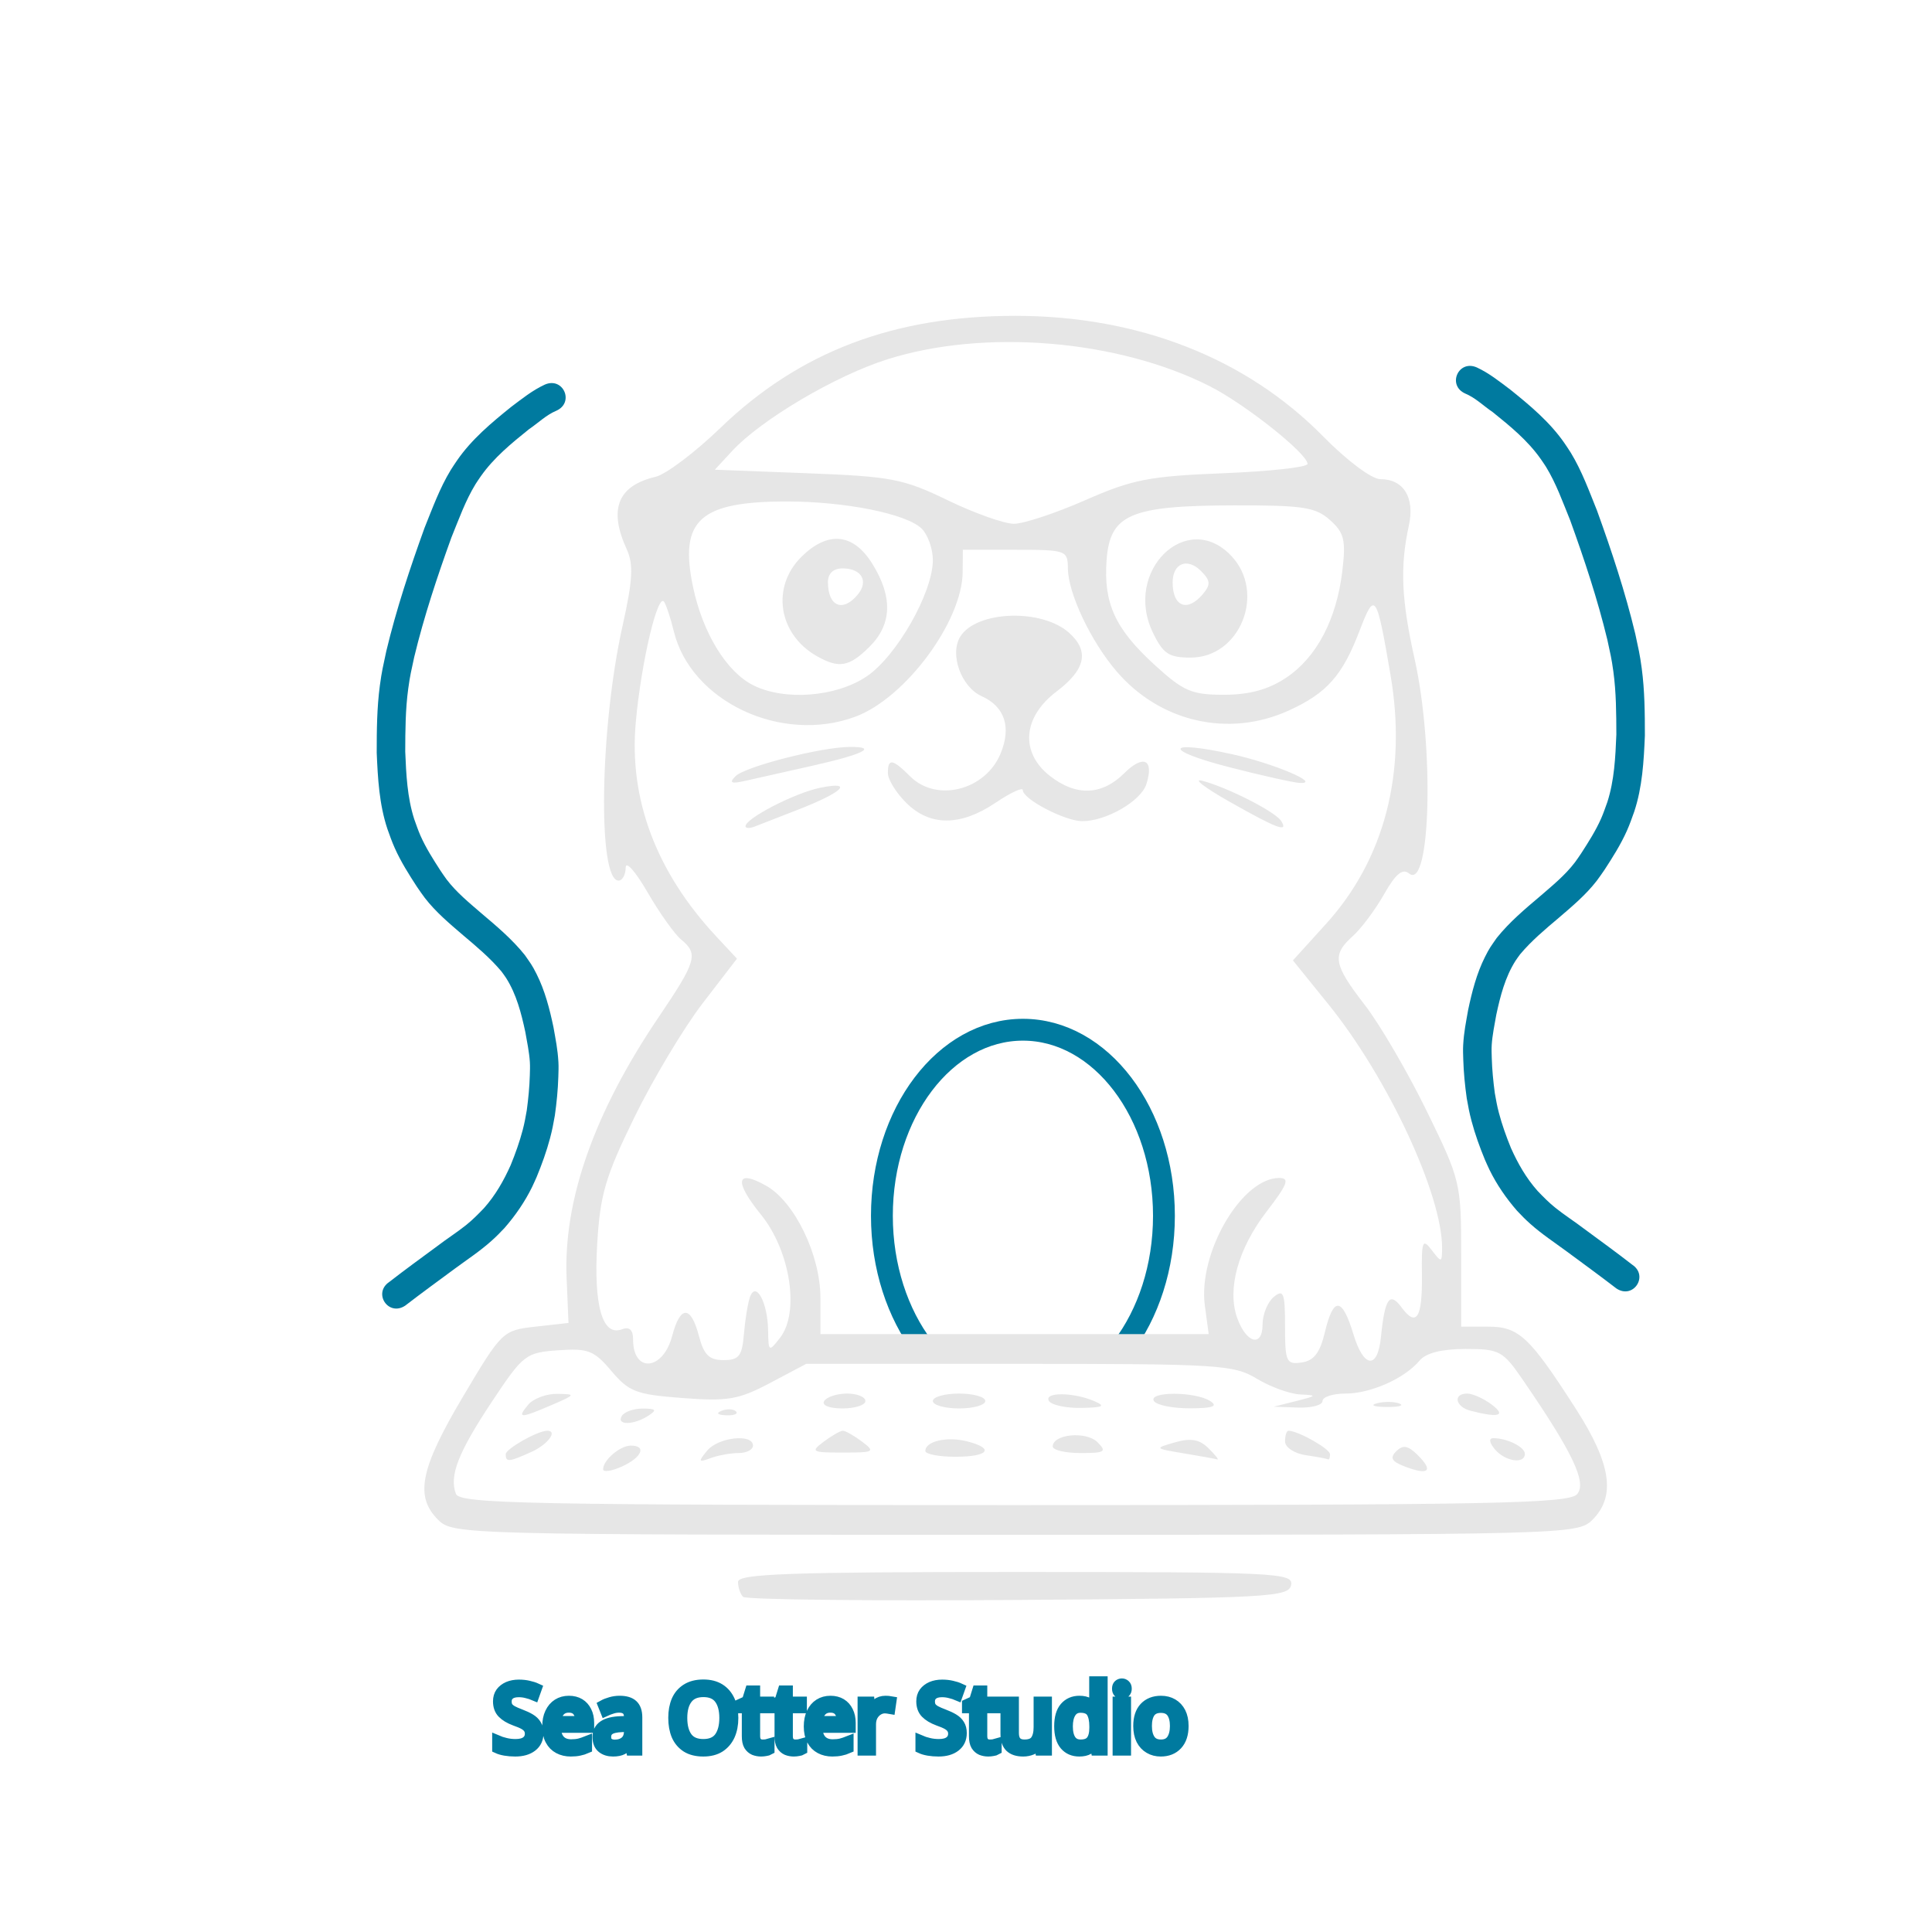
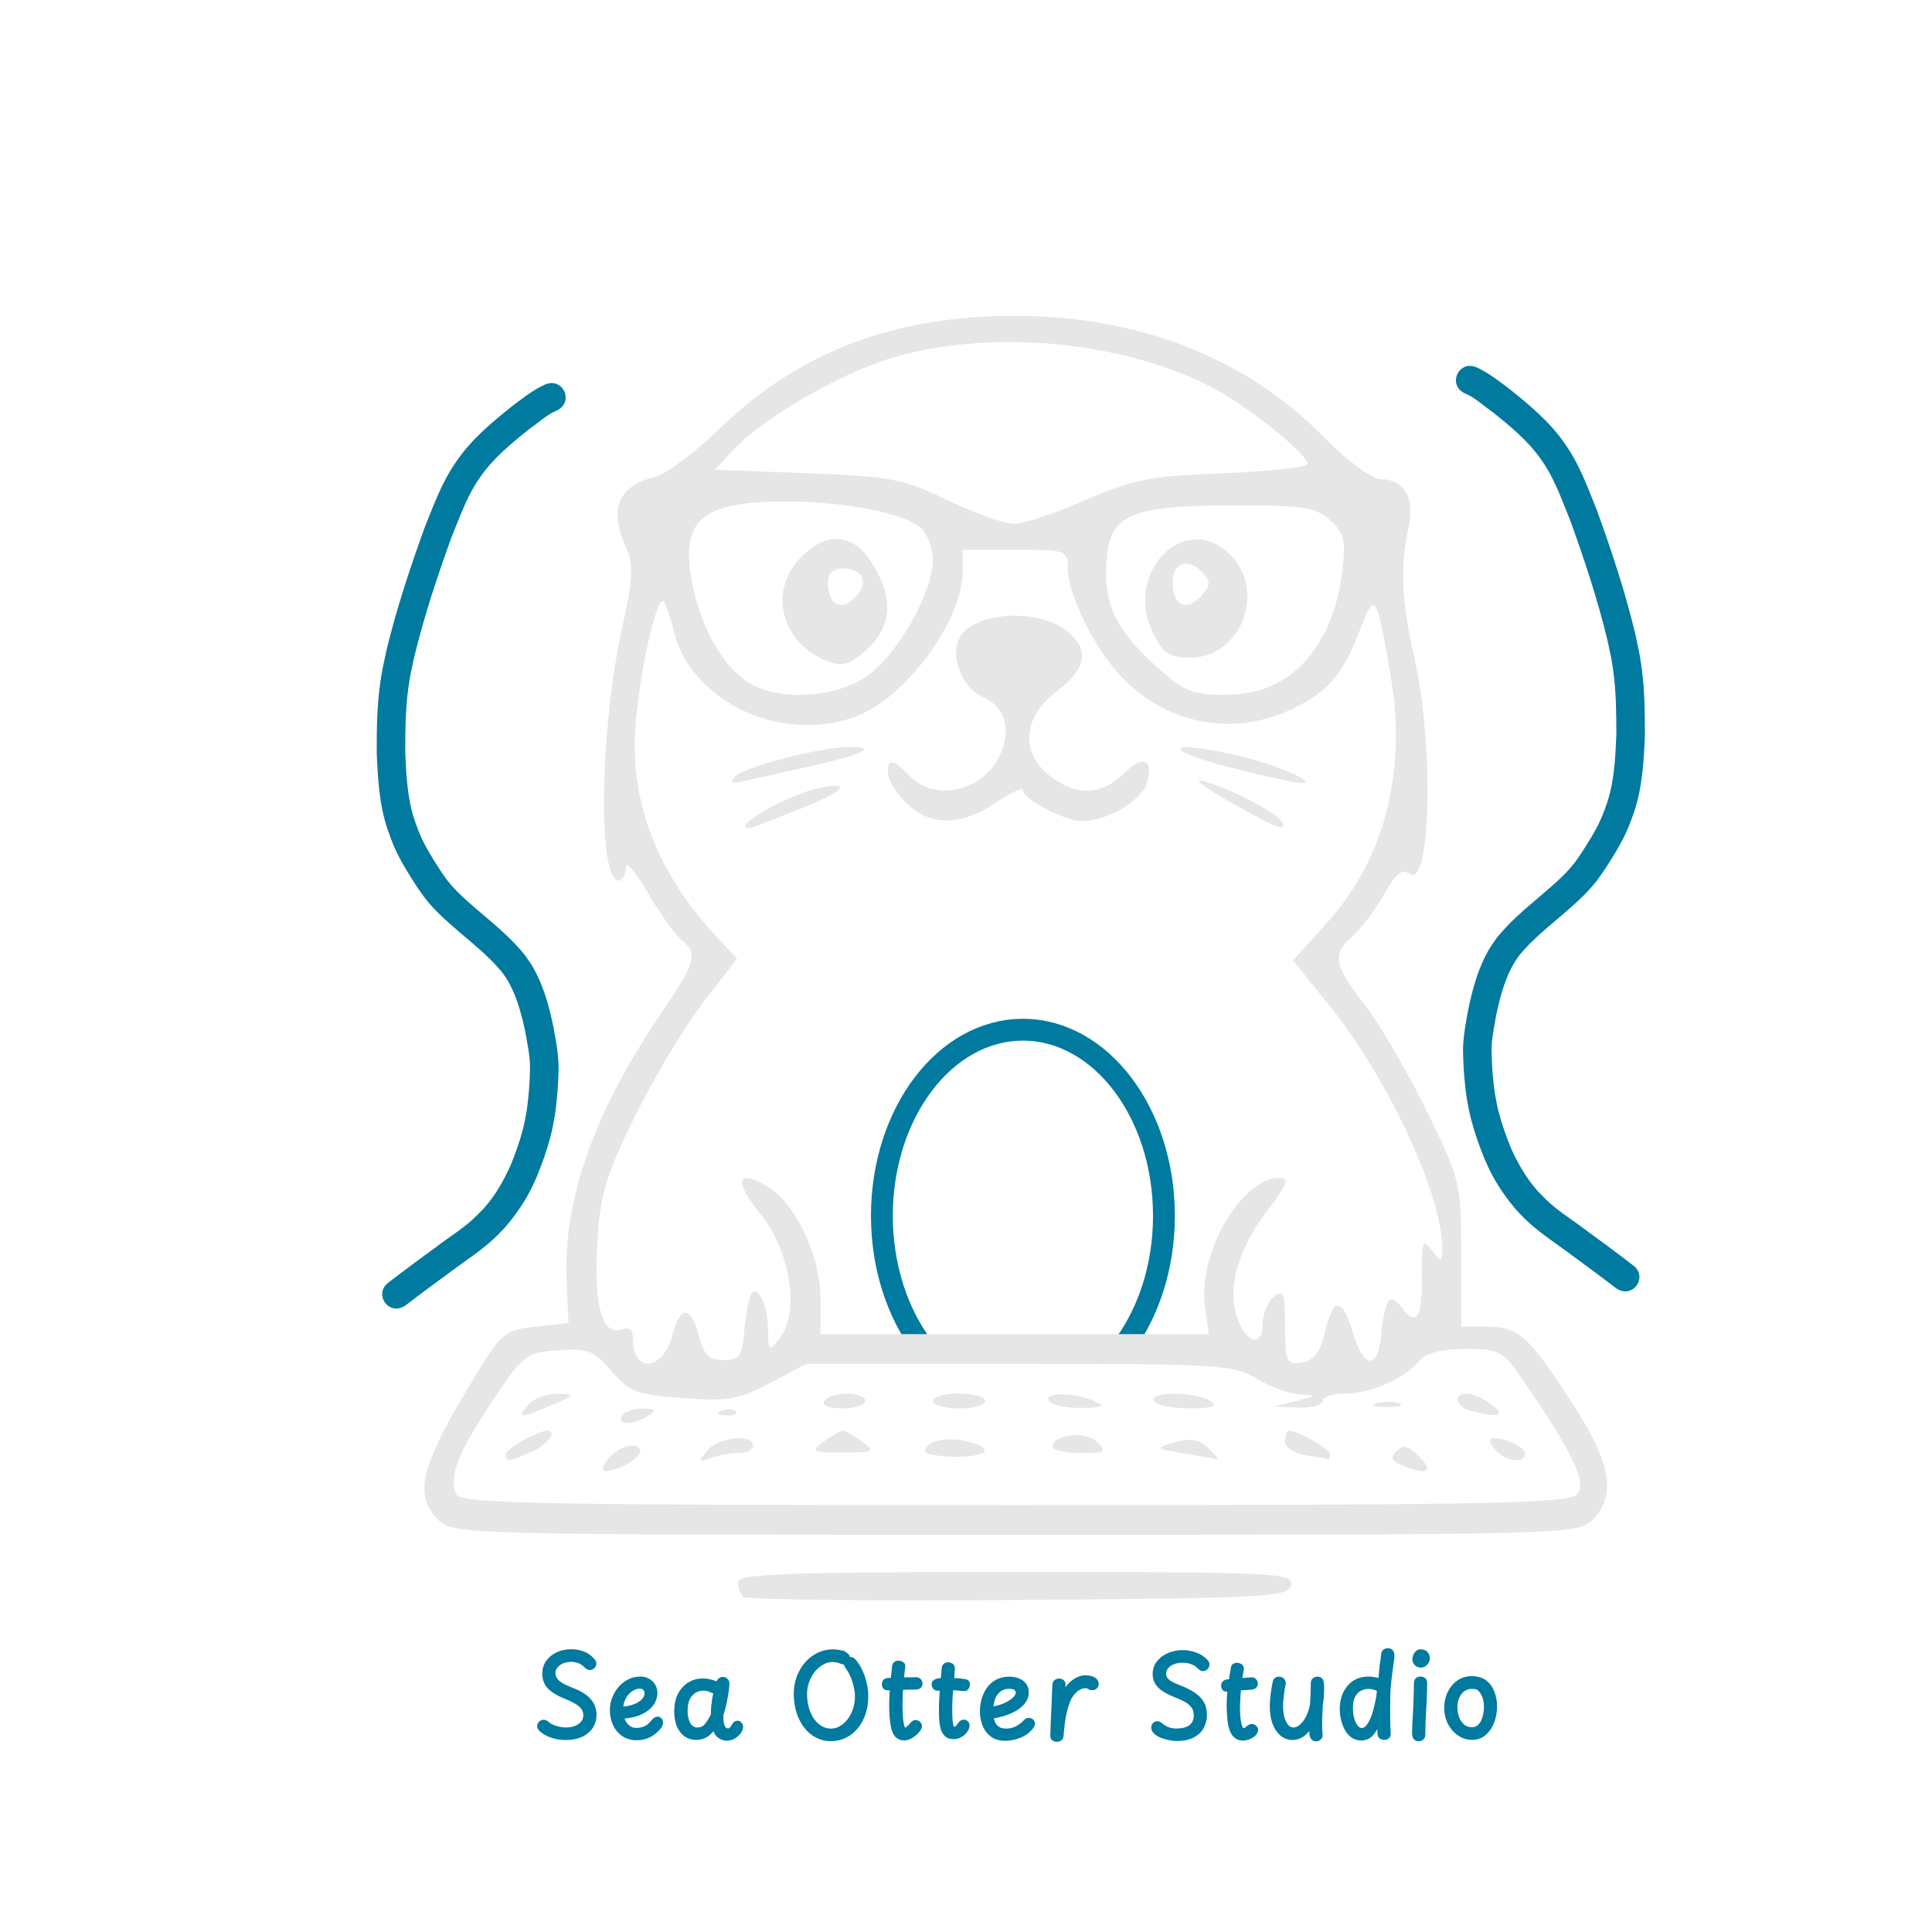
<svg xmlns="http://www.w3.org/2000/svg" version="1.1" id="svg1" width="256" height="256" viewBox="0 0 256 256">
  <defs id="defs1">
    <clipPath clipPathUnits="userSpaceOnUse" id="clipPath43">
      <path id="path44" style="fill:#ff0000;fill-opacity:1;fill-rule:nonzero;stroke:none" d="m 114.959,137.7 v 52.201 h 8.76 c -1.003,-0.322 -1.902,-0.875 -2.744,-1.525 -0.794,-0.619 -1.362,-1.413 -1.773,-2.322 -0.234,-0.621 -0.455,-1.278 -0.342,-1.951 0.026,-0.153 0.084,-0.298 0.127,-0.447 0.183,-0.406 0.444,-0.762 0.736,-1.092 -0.625,-0.662 -0.16,-1.764 1.4,-1.764 h 0.512 c 0.525,-0.62 1.16,-1.085 1.875,-1.465 1.175,-0.564 2.468,-0.694 3.748,-0.809 1.526,-0.112 3.056,-0.141 4.586,-0.168 0.569,-0.011 1.136,-0.021 1.705,-0.021 0.569,-8e-5 1.139,0.009 1.707,0.039 1.047,-0.007 2.005,0.208 2.992,0.535 0.913,0.311 1.807,0.676 2.674,1.1 0.671,0.356 1.35,0.694 2.006,1.078 0.089,0.058 0.184,0.105 0.275,0.158 0.089,-0.022 0.183,-0.037 0.285,-0.041 0.291,-0.013 0.635,0.051 1.018,0.219 0.011,0.005 0.022,0.009 0.033,0.014 0.174,-0.345 0.582,-0.611 1.207,-0.627 0.174,-0.004 0.365,0.011 0.57,0.049 0.67,0.123 1.346,0.208 2.023,0.275 l 0.391,0.051 c 1.298,0.168 1.728,1.008 1.418,1.615 0.873,0.31 1.168,0.951 0.986,1.455 0.52,0.698 -0.021,1.72 -1.543,1.629 -0.108,-0.006 -0.216,-0.016 -0.324,-0.023 0.09,0.86 -0.349,1.393 -0.867,1.498 -0.125,0.207 -0.254,0.405 -0.365,0.586 -0.464,0.669 -0.892,1.419 -1.504,1.955 h 8.695 v -52.201 z m 18.551,42.889 c -0.542,8.5e-4 -1.084,0.01 -1.627,0.019 -1.476,0.026 -2.953,0.054 -4.426,0.16 -0.991,0.088 -2,0.159 -2.92,0.57 -0.075,0.036 -0.144,0.08 -0.215,0.121 0.004,0.007 0.006,0.015 0.01,0.021 2.687,0.088 5.364,0.376 8.039,0.633 2.343,0.248 4.695,0.387 7.043,0.572 0.675,0.066 1.353,0.112 2.029,0.154 -0.5,-0.278 -1.008,-0.539 -1.514,-0.809 -0.775,-0.382 -1.576,-0.703 -2.393,-0.984 -0.811,-0.272 -1.534,-0.436 -2.4,-0.422 -0.542,-0.029 -1.085,-0.038 -1.627,-0.037 z m -12.449,3.904 c 0.011,0.119 0.055,0.24 0.102,0.359 h 1.373 c -0.493,-0.11 -0.986,-0.229 -1.475,-0.359 z" />
    </clipPath>
  </defs>
  <g id="g1">
    <ellipse style="fill:none;fill-opacity:1;stroke:#007a9f;stroke-width:2.894;stroke-dasharray:none;stroke-opacity:1" id="path8" cx="135.092" cy="163.799" rx="18.686" ry="24.653" clip-path="url(#clipPath43)" transform="translate(0.4503078,-2.701847)" />
    <path style="fill:#e6e6e6" d="m 98.464,211.591 c -0.371,-0.368 -0.674,-1.26 -0.674,-1.982 0,-1.071 6.797,-1.313 36.812,-1.313 34.525,0 36.792,0.107 36.478,1.724 -0.31,1.598 -2.948,1.743 -36.138,1.982 -19.692,0.142 -36.107,-0.043 -36.478,-0.41 z M 58.071,201.4 c -3.134,-3.109 -2.404,-6.769 3.25,-16.296 5.171,-8.713 5.29,-8.829 9.621,-9.315 l 4.386,-0.493 -0.25,-5.967 c -0.433,-10.325 3.668,-21.942 12.203,-34.564 5.013,-7.413 5.288,-8.366 2.968,-10.277 -0.871,-0.717 -2.877,-3.542 -4.459,-6.277 -1.582,-2.736 -2.88,-4.198 -2.885,-3.25 -0.005,0.948 -0.429,1.724 -0.941,1.724 -2.799,0 -2.483,-20.292 0.526,-33.747 1.351,-6.042 1.469,-8.167 0.561,-10.143 -2.442,-5.317 -1.206,-8.431 3.817,-9.617 1.365,-0.322 5.227,-3.234 8.582,-6.471 10.469,-10.102 22.978,-14.857 39.08,-14.857 16.314,0 30.578,5.586 40.795,15.976 3.168,3.222 6.441,5.666 7.587,5.666 3.082,0 4.581,2.444 3.77,6.148 -1.189,5.428 -1,9.792 0.765,17.698 2.617,11.718 2.119,30.754 -0.743,28.398 -0.858,-0.707 -1.78,0.06 -3.301,2.745 -1.161,2.049 -3.025,4.546 -4.143,5.55 -2.798,2.512 -2.584,3.745 1.592,9.145 1.993,2.578 5.68,8.892 8.192,14.032 4.473,9.151 4.568,9.543 4.568,18.962 v 9.618 h 3.551 c 4.097,0 5.489,1.302 11.656,10.904 4.677,7.283 5.313,11.59 2.17,14.707 -1.951,1.935 -3.31,1.97 -76.458,1.97 -73.148,0 -74.508,-0.035 -76.458,-1.97 z M 208.986,197.972 c 1.288,-1.54 -0.574,-5.464 -7.139,-15.041 -2.711,-3.954 -3.136,-4.186 -7.665,-4.186 -3.141,0 -5.241,0.532 -6.086,1.543 -1.985,2.373 -6.473,4.368 -9.826,4.368 -1.666,0 -3.028,0.443 -3.028,0.985 0,0.542 -1.452,0.933 -3.227,0.869 l -3.227,-0.117 2.979,-0.752 c 2.762,-0.697 2.798,-0.761 0.496,-0.872 -1.365,-0.066 -3.945,-1.005 -5.734,-2.087 -3.048,-1.843 -5.016,-1.966 -31.474,-1.966 h -28.223 l -4.769,2.523 c -4.194,2.219 -5.595,2.461 -11.615,2.008 -6.145,-0.462 -7.111,-0.829 -9.433,-3.58 -2.3,-2.725 -3.083,-3.03 -7.055,-2.747 -4.289,0.306 -4.639,0.575 -8.722,6.721 -4.527,6.814 -5.745,9.923 -4.821,12.311 0.502,1.298 9.594,1.48 73.961,1.48 63.597,0 73.552,-0.195 74.609,-1.458 z M 79.916,194.681 c 0,-1.21 2.254,-3.131 3.674,-3.131 2.135,0 1.457,1.579 -1.192,2.776 -1.365,0.617 -2.482,0.777 -2.482,0.355 z m 106.327,-0.321 c -1.842,-0.69 -2.13,-1.171 -1.234,-2.059 0.896,-0.889 1.558,-0.772 2.84,0.499 2.117,2.1 1.482,2.717 -1.606,1.56 z M 67.008,192.693 c 0,-0.716 4.241,-3.113 5.508,-3.113 1.429,0 0.073,1.824 -2.079,2.797 -3.015,1.363 -3.429,1.401 -3.429,0.316 z m 26.683,-0.466 c 1.466,-1.788 6.084,-2.302 6.084,-0.677 0,0.542 -0.857,0.985 -1.905,0.985 -1.048,0 -2.723,0.305 -3.724,0.677 -1.601,0.596 -1.656,0.478 -0.456,-0.985 z m 28.923,0.031 c 0,-1.278 2.828,-1.944 5.464,-1.288 3.773,0.939 2.963,2.058 -1.492,2.058 -2.185,0 -3.972,-0.346 -3.972,-0.77 z m 34.257,0.321 c -3.936,-0.656 -3.947,-0.669 -1.157,-1.466 2.088,-0.596 3.232,-0.389 4.433,0.802 0.89,0.883 1.411,1.542 1.157,1.466 -0.254,-0.077 -2.248,-0.438 -4.433,-0.802 z m 16.136,0.236 c -1.517,-0.228 -2.731,-1.038 -2.731,-1.823 0,-0.777 0.202,-1.412 0.45,-1.412 1.267,0 5.508,2.397 5.508,3.113 0,0.455 -0.112,0.761 -0.248,0.679 -0.137,-0.081 -1.477,-0.332 -2.979,-0.558 z m 25.072,-0.772 c -0.748,-0.895 -0.828,-1.478 -0.203,-1.478 1.824,0 4.175,1.169 4.175,2.075 0,1.409 -2.623,1.015 -3.972,-0.598 z m -88.929,-1.016 c 1.06,-0.795 2.204,-1.446 2.541,-1.446 0.337,0 1.481,0.651 2.541,1.446 1.787,1.341 1.601,1.446 -2.541,1.446 -4.142,0 -4.328,-0.106 -2.541,-1.446 z m 30.344,0.639 c 0,-1.634 4.417,-2.065 5.916,-0.578 1.285,1.274 1.017,1.448 -2.228,1.448 -2.028,0 -3.688,-0.392 -3.688,-0.87 z m -57.095,-4.055 c 0.338,-0.542 1.593,-0.978 2.789,-0.97 1.769,0.012 1.897,0.194 0.686,0.97 -1.956,1.254 -4.257,1.254 -3.475,0 z M 69.987,186.132 c 0.68,-0.813 2.41,-1.46 3.845,-1.439 2.499,0.037 2.468,0.1 -0.732,1.478 -4.197,1.808 -4.653,1.802 -3.113,-0.039 z m 25.631,0.805 c 0.717,-0.285 1.573,-0.25 1.903,0.078 0.33,0.327 -0.257,0.56 -1.303,0.517 -1.157,-0.047 -1.392,-0.281 -0.6,-0.595 z m 99.234,-0.006 c -2.018,-0.523 -2.355,-2.276 -0.438,-2.276 0.715,0 2.167,0.651 3.227,1.446 1.999,1.5 0.974,1.805 -2.789,0.83 z m -85.643,-1.291 c 0.338,-0.542 1.704,-0.985 3.037,-0.985 1.333,0 2.424,0.443 2.424,0.985 0,0.542 -1.367,0.985 -3.037,0.985 -1.772,0 -2.782,-0.41 -2.424,-0.985 z m 14.398,0 c 0,-0.542 1.564,-0.985 3.475,-0.985 1.911,0 3.475,0.443 3.475,0.985 0,0.542 -1.564,0.985 -3.475,0.985 -1.911,0 -3.475,-0.443 -3.475,-0.985 z m 15.391,0 c -0.741,-1.189 3.169,-1.189 5.958,0 1.601,0.682 1.275,0.86 -1.679,0.916 -2.016,0.038 -3.941,-0.374 -4.279,-0.916 z m 13.901,0 c -0.795,-1.276 5.457,-1.276 7.447,0 1.093,0.7 0.381,0.959 -2.672,0.97 -2.289,0.008 -4.438,-0.428 -4.775,-0.97 z m 29.56,0.302 c 0.966,-0.25 2.307,-0.233 2.979,0.036 0.672,0.27 -0.118,0.474 -1.757,0.454 -1.638,-0.02 -2.188,-0.241 -1.222,-0.491 z m -93.392,-8.923 c 1.067,-4.083 2.478,-4.083 3.544,0.002 0.655,2.509 1.36,3.201 3.256,3.201 2.048,0 2.463,-0.529 2.706,-3.448 0.158,-1.896 0.517,-4.1 0.798,-4.898 0.777,-2.202 2.348,0.674 2.407,4.405 0.045,2.861 0.096,2.892 1.583,0.985 2.626,-3.366 1.364,-11.516 -2.526,-16.318 -3.597,-4.44 -3.319,-6.071 0.657,-3.849 3.799,2.123 7.22,9.185 7.22,14.904 v 4.77 h 25.723 25.723 l -0.508,-3.759 c -0.939,-6.947 4.867,-16.927 9.848,-16.927 1.436,0 1.131,0.816 -1.67,4.455 -3.774,4.905 -5.257,10.265 -3.897,14.083 1.207,3.386 3.366,3.946 3.366,0.873 0,-1.333 0.67,-2.976 1.489,-3.65 1.291,-1.063 1.489,-0.546 1.489,3.888 0,4.719 0.17,5.09 2.201,4.8 1.625,-0.232 2.43,-1.282 3.078,-4.009 1.13,-4.762 2.288,-4.678 3.784,0.274 1.357,4.494 3.206,4.691 3.641,0.389 0.524,-5.186 1.153,-6.087 2.749,-3.936 1.975,2.662 2.76,1.372 2.684,-4.414 -0.058,-4.419 0.088,-4.781 1.294,-3.203 1.295,1.694 1.36,1.685 1.379,-0.192 0.071,-7.046 -7.18,-22.623 -15.074,-32.384 l -4.691,-5.8 4.389,-4.843 c 7.762,-8.565 10.748,-20.096 8.541,-32.987 -1.864,-10.89 -2.065,-11.174 -4.116,-5.816 -2.263,5.914 -4.33,8.239 -9.363,10.532 -7.972,3.631 -17.094,1.539 -22.867,-5.246 -3.405,-4.001 -6.375,-10.304 -6.403,-13.588 -0.02,-2.39 -0.225,-2.463 -6.97,-2.463 h -6.949 l -0.024,2.955 c -0.054,6.531 -7.575,16.678 -14.195,19.15 -9.804,3.661 -21.83,-1.996 -24.086,-11.329 -0.385,-1.592 -0.948,-3.324 -1.251,-3.848 -0.836,-1.445 -3.061,7.932 -3.784,15.947 -0.918,10.174 2.706,19.815 10.657,28.348 l 2.753,2.955 -4.545,5.91 c -2.5,3.251 -6.566,10.041 -9.037,15.09 -3.855,7.879 -4.555,10.265 -4.939,16.837 -0.478,8.193 0.704,12.254 3.281,11.273 0.992,-0.377 1.474,0.065 1.474,1.35 0,4.495 3.976,4.133 5.179,-0.471 z m 9.716,-67.535 c 0,-1.051 6.564,-4.428 9.93,-5.108 4.508,-0.911 2.949,0.612 -2.979,2.913 -2.458,0.954 -5.027,1.954 -5.71,2.224 -0.683,0.269 -1.241,0.257 -1.241,-0.028 z m 64.046,-3.304 c -3.277,-1.86 -4.841,-3.081 -3.475,-2.714 3.414,0.918 9.661,4.112 10.417,5.326 0.992,1.592 -0.574,1.003 -6.942,-2.612 z m -42.743,0.208 c -1.341,-1.33 -2.437,-3.103 -2.437,-3.94 0,-2.01 0.591,-1.921 2.979,0.448 3.479,3.451 9.918,1.828 11.939,-3.01 1.473,-3.528 0.583,-6.25 -2.497,-7.642 -2.732,-1.235 -4.282,-5.603 -2.809,-7.919 2.178,-3.425 10.8,-3.708 14.403,-0.473 2.711,2.433 2.189,4.861 -1.673,7.783 -4.484,3.393 -4.844,8.08 -0.859,11.19 3.464,2.703 6.861,2.58 9.822,-0.357 2.564,-2.544 3.996,-1.847 2.946,1.434 -0.719,2.247 -5.314,4.906 -8.48,4.906 -2.31,0 -7.898,-2.917 -7.898,-4.123 0,-0.409 -1.626,0.352 -3.614,1.69 -4.639,3.123 -8.684,3.128 -11.822,0.015 z m -22.634,-3.532 c 1.265,-1.277 11.339,-3.861 15.149,-3.886 3.812,-0.024 1.8,0.981 -5.029,2.512 -3.469,0.778 -7.424,1.667 -8.789,1.976 -1.901,0.43 -2.213,0.289 -1.33,-0.602 z m 65.388,-1.21 c -8.77,-2.258 -8.467,-3.662 0.371,-1.72 5.499,1.208 11.945,3.928 9.05,3.819 -0.819,-0.031 -5.059,-0.975 -9.421,-2.099 z M 114.829,89.634 c 3.986,-2.687 8.778,-11.109 8.778,-15.428 0,-1.48 -0.664,-3.35 -1.475,-4.155 -1.98,-1.964 -10.108,-3.603 -17.872,-3.603 -11.572,0 -14.282,2.467 -12.431,11.315 1.277,6.1 4.432,11.257 7.976,13.036 4.158,2.087 10.983,1.558 15.023,-1.166 z m -6.613,-2.704 c -5.091,-2.897 -6.057,-9.144 -2.031,-13.138 3.505,-3.477 6.872,-3.154 9.397,0.9 2.743,4.402 2.62,8.044 -0.37,11.01 -2.694,2.672 -4.041,2.909 -6.996,1.228 z m 5.425,-8.125 c 1.502,-1.795 0.526,-3.491 -2.008,-3.491 -1.207,0 -1.927,0.675 -1.927,1.806 0,3.226 1.949,4.06 3.936,1.685 z m 56.736,11.026 c 4.061,-2.683 6.719,-7.715 7.489,-14.174 0.488,-4.095 0.255,-5.056 -1.634,-6.746 -1.916,-1.714 -3.578,-1.967 -12.768,-1.946 -13.706,0.031 -16.396,1.191 -16.835,7.261 -0.414,5.722 1.129,9.088 6.358,13.869 3.827,3.499 4.904,3.965 9.176,3.965 3.372,0 5.864,-0.676 8.214,-2.229 z m -17.628,-6.04 c -3.91,-8.134 4.52,-16.349 10.403,-10.137 4.62,4.878 1.189,13.481 -5.376,13.481 -2.91,0 -3.659,-0.498 -5.027,-3.344 z m 6.646,-5.079 c 1.052,-1.258 1.003,-1.799 -0.28,-3.072 -1.804,-1.789 -3.734,-0.995 -3.734,1.538 0,3.227 1.968,3.979 4.013,1.534 z M 143.796,66.278 c 6.266,-2.751 8.453,-3.179 18.288,-3.572 6.144,-0.245 11.171,-0.799 11.171,-1.231 0,-1.355 -8.242,-7.907 -12.951,-10.296 -12.172,-6.174 -29.811,-7.647 -42.727,-3.567 -6.871,2.17 -16.736,7.999 -20.578,12.159 l -2.28,2.468 12.211,0.467 c 11.187,0.428 12.751,0.728 18.649,3.582 3.541,1.714 7.487,3.116 8.769,3.116 1.282,0 5.533,-1.406 9.448,-3.125 z" id="path1" />
    <path style="fill:#007a9f;fill-opacity:1;stroke:none;stroke-width:1.38;stroke-dasharray:none;stroke-opacity:1" id="path13" d="m 216.279,167.58 c -2.097,-1.634 -4.251,-3.19 -6.389,-4.769 -1.238,-0.948 -2.561,-1.785 -3.779,-2.759 -0.853,-0.682 -1.617,-1.458 -2.37,-2.245 -1.51,-1.699 -2.605,-3.618 -3.529,-5.681 -0.624,-1.526 -1.183,-3.083 -1.603,-4.679 -0.263,-1 -0.351,-1.584 -0.538,-2.603 -0.207,-1.538 -0.359,-3.09 -0.404,-4.642 -0.017,-0.587 -0.042,-1.175 -0.005,-1.76 0.079,-1.256 0.382,-2.741 0.602,-3.971 0.531,-2.478 1.171,-4.984 2.539,-7.148 0.192,-0.304 0.416,-0.586 0.624,-0.878 1.512,-1.802 3.316,-3.307 5.107,-4.819 1.782,-1.528 3.601,-3.053 5.044,-4.92 0.359,-0.465 0.68,-0.959 1.02,-1.438 1.085,-1.666 2.157,-3.358 2.969,-5.178 0.4,-0.896 0.646,-1.626 0.977,-2.544 1.079,-3.25 1.267,-6.679 1.411,-10.073 0.001,-2.973 -0.024,-5.96 -0.417,-8.912 -0.26,-1.952 -0.434,-2.578 -0.854,-4.566 -1.33,-5.551 -3.132,-10.977 -5.071,-16.341 -1.044,-2.585 -2.003,-5.241 -3.456,-7.636 -0.266,-0.439 -0.565,-0.857 -0.848,-1.286 -1.925,-2.792 -4.539,-4.974 -7.158,-7.083 -1.426,-1.073 -2.828,-2.203 -4.455,-2.956 -2.442,-1.092 -3.986,2.362 -1.544,3.454 v 0 c 1.352,0.561 2.428,1.643 3.627,2.45 2.319,1.864 4.658,3.773 6.38,6.23 0.231,0.343 0.476,0.677 0.692,1.029 1.358,2.216 2.228,4.69 3.205,7.083 1.88,5.201 3.629,10.46 4.928,15.84 0.393,1.847 0.548,2.39 0.794,4.196 0.377,2.762 0.388,5.557 0.398,8.339 -0.125,3.01 -0.262,6.058 -1.19,8.949 -0.241,0.67 -0.53,1.515 -0.819,2.169 -0.724,1.64 -1.693,3.159 -2.664,4.66 -0.272,0.391 -0.527,0.794 -0.816,1.173 -1.301,1.709 -2.98,3.074 -4.594,4.47 -2.04,1.723 -4.09,3.449 -5.768,5.544 -0.779,1.131 -0.932,1.272 -1.557,2.517 -1.107,2.206 -1.723,4.613 -2.23,7.017 -0.299,1.706 -0.558,2.903 -0.659,4.647 -0.038,0.653 -0.008,1.308 0.012,1.961 0.052,1.711 0.222,3.421 0.461,5.114 0.236,1.262 0.302,1.744 0.632,2.993 0.465,1.76 1.088,3.476 1.781,5.157 0.201,0.441 0.389,0.889 0.602,1.324 0.962,1.961 2.213,3.777 3.647,5.421 0.742,0.769 0.948,1.009 1.758,1.735 1.521,1.362 3.231,2.478 4.87,3.689 2.187,1.616 4.385,3.215 6.539,4.874 2.226,1.484 4.325,-1.664 2.099,-3.148 z" />
    <path style="fill:#007a9f;stroke:none;stroke-width:1.38;stroke-dasharray:none;stroke-opacity:1;fill-opacity:1" id="path13-0" d="m 51.593,169.856 c 2.097,-1.634 4.251,-3.19 6.389,-4.769 1.238,-0.948 2.561,-1.785 3.779,-2.759 0.853,-0.682 1.617,-1.458 2.37,-2.245 1.51,-1.699 2.605,-3.618 3.529,-5.681 0.624,-1.526 1.183,-3.083 1.603,-4.679 0.263,-1 0.351,-1.584 0.538,-2.603 0.207,-1.538 0.359,-3.09 0.404,-4.642 0.017,-0.587 0.042,-1.175 0.005,-1.76 -0.079,-1.256 -0.382,-2.741 -0.602,-3.971 -0.531,-2.478 -1.171,-4.984 -2.539,-7.148 -0.192,-0.304 -0.416,-0.586 -0.624,-0.878 -1.512,-1.802 -3.316,-3.307 -5.107,-4.819 -1.782,-1.528 -3.601,-3.053 -5.044,-4.92 -0.359,-0.465 -0.68,-0.959 -1.02,-1.438 -1.085,-1.666 -2.157,-3.358 -2.969,-5.178 -0.4,-0.896 -0.646,-1.626 -0.977,-2.544 -1.079,-3.25 -1.267,-6.679 -1.411,-10.073 -10e-4,-2.973 0.024,-5.96 0.417,-8.912 0.26,-1.952 0.434,-2.578 0.854,-4.566 1.33,-5.551 3.132,-10.977 5.071,-16.341 1.044,-2.585 2.003,-5.241 3.456,-7.636 0.266,-0.439 0.565,-0.857 0.848,-1.286 1.925,-2.792 4.539,-4.974 7.158,-7.083 1.426,-1.073 2.828,-2.203 4.455,-2.956 2.442,-1.092 3.986,2.362 1.544,3.454 v 0 c -1.352,0.561 -2.428,1.643 -3.627,2.45 -2.319,1.864 -4.658,3.773 -6.38,6.23 -0.231,0.343 -0.476,0.677 -0.692,1.029 -1.358,2.216 -2.228,4.69 -3.205,7.083 -1.88,5.201 -3.629,10.46 -4.928,15.84 -0.393,1.847 -0.548,2.39 -0.794,4.196 -0.377,2.762 -0.388,5.557 -0.398,8.339 0.125,3.01 0.262,6.058 1.19,8.949 0.241,0.67 0.53,1.515 0.819,2.169 0.724,1.64 1.693,3.159 2.664,4.66 0.272,0.391 0.527,0.794 0.816,1.173 1.301,1.709 2.98,3.074 4.594,4.47 2.04,1.723 4.09,3.449 5.768,5.544 0.779,1.131 0.932,1.272 1.557,2.517 1.107,2.206 1.723,4.613 2.23,7.017 0.299,1.706 0.558,2.903 0.659,4.647 0.038,0.653 0.008,1.308 -0.012,1.961 -0.052,1.711 -0.222,3.421 -0.461,5.114 -0.236,1.262 -0.302,1.744 -0.632,2.993 -0.465,1.76 -1.088,3.476 -1.781,5.157 -0.201,0.441 -0.389,0.889 -0.602,1.324 -0.962,1.961 -2.213,3.777 -3.647,5.421 -0.742,0.769 -0.948,1.009 -1.758,1.735 -1.521,1.362 -3.231,2.478 -4.87,3.689 -2.187,1.616 -4.385,3.215 -6.539,4.874 -2.226,1.484 -4.325,-1.664 -2.099,-3.148 z" />
-     <text xml:space="preserve" style="font-style:normal;font-variant:normal;font-weight:normal;font-stretch:normal;font-family:'Segoe Print';-inkscape-font-specification:'Segoe Print';fill:#007a9f;fill-opacity:1;stroke:#007a9f;stroke-width:1.38;stroke-dasharray:none;stroke-opacity:1" x="65.295" y="231.935" id="text13">
-       <tspan id="tspan13" x="65.295" y="231.935">Sea Otter Studio</tspan>
-     </text>
+     <path d="m 78.576,219.934 q 0.249,0.249 0.249,0.469 0,0.191 -0.103,0.352 -0.088,0.161 -0.249,0.249 -0.147,0.088 -0.308,0.088 -0.132,0 -0.249,-0.059 -0.103,-0.059 -0.22,-0.147 -0.455,-0.469 -0.939,-0.675 -0.484,-0.205 -1.1,-0.205 -0.616,0 -1.129,0.22 -0.513,0.22 -0.821,0.601 -0.308,0.381 -0.308,0.851 0,0.425 0.22,0.792 0.235,0.367 0.777,0.704 0.543,0.323 1.452,0.675 1.525,0.572 2.259,1.408 0.733,0.821 0.733,1.951 0,0.953 -0.484,1.672 -0.484,0.704 -1.349,1.1 -0.865,0.381 -2.009,0.381 -0.675,0 -1.291,-0.132 -0.616,-0.132 -1.144,-0.381 -0.513,-0.249 -0.909,-0.601 -0.132,-0.117 -0.205,-0.249 -0.073,-0.147 -0.073,-0.279 0,-0.176 0.088,-0.323 0.103,-0.147 0.249,-0.235 0.147,-0.088 0.323,-0.088 0.176,0 0.308,0.088 0.147,0.073 0.323,0.235 0.191,0.176 0.572,0.337 0.381,0.161 0.836,0.264 0.469,0.103 0.909,0.103 1.085,0 1.789,-0.499 0.719,-0.499 0.719,-1.305 0,-0.484 -0.235,-0.865 -0.235,-0.396 -0.807,-0.763 -0.557,-0.367 -1.584,-0.777 -1.423,-0.572 -2.127,-1.305 -0.689,-0.748 -0.689,-1.804 0,-0.88 0.469,-1.569 0.484,-0.689 1.305,-1.085 0.836,-0.396 1.877,-0.396 0.895,0 1.643,0.308 0.748,0.308 1.232,0.895 z m 5.827,10.457 q -0.792,0 -1.423,-0.279 -0.616,-0.293 -1.056,-0.807 -0.44,-0.528 -0.675,-1.217 -0.235,-0.704 -0.235,-1.525 0,-0.792 0.293,-1.54 0.293,-0.763 0.807,-1.364 0.528,-0.601 1.217,-0.953 0.704,-0.352 1.525,-0.352 0.572,0 1.027,0.249 0.469,0.249 0.748,0.704 0.279,0.44 0.279,1.041 0,0.557 -0.279,1.129 -0.279,0.557 -0.895,1.027 -0.601,0.469 -1.569,0.763 -0.968,0.279 -2.361,0.279 v -1.203 q 1.027,0.044 1.877,-0.205 0.865,-0.249 1.393,-0.719 0.528,-0.484 0.528,-1.085 0,-0.337 -0.22,-0.557 -0.205,-0.22 -0.631,-0.22 -0.44,0 -0.865,0.235 -0.425,0.22 -0.777,0.631 -0.337,0.396 -0.543,0.939 -0.205,0.543 -0.205,1.159 0,0.704 0.22,1.305 0.235,0.601 0.675,0.968 0.44,0.367 1.056,0.367 0.572,0 1.115,-0.22 0.543,-0.235 1.056,-0.865 0.191,-0.235 0.337,-0.323 0.161,-0.088 0.308,-0.088 0.235,0 0.381,0.176 0.147,0.161 0.147,0.44 0,0.191 -0.132,0.425 -0.117,0.22 -0.411,0.513 -0.543,0.572 -1.261,0.88 -0.704,0.293 -1.452,0.293 z m 5.138,-3.608 q 0,-1.349 0.484,-2.273 0.499,-0.939 1.305,-1.423 0.821,-0.484 1.775,-0.484 0.352,0 0.689,0.059 0.337,0.059 0.66,0.161 0.337,0.103 0.631,0.264 l 0.073,-0.264 q 0.059,-0.176 0.235,-0.293 0.176,-0.132 0.367,-0.132 0.293,0 0.484,0.191 0.205,0.176 0.205,0.469 0,0.22 -0.044,0.645 -0.044,0.411 -0.147,0.997 -0.088,0.572 -0.249,1.232 -0.147,0.66 -0.367,1.364 0,0.733 0.103,1.159 0.103,0.425 0.293,0.601 0.191,0.161 0.469,0.161 0.205,0 0.381,-0.205 0.176,-0.205 0.352,-0.528 0.073,-0.117 0.176,-0.191 0.117,-0.088 0.308,-0.088 0.235,0 0.381,0.191 0.161,0.176 0.161,0.411 0,0.161 -0.073,0.367 -0.073,0.191 -0.191,0.352 -0.293,0.396 -0.733,0.66 -0.425,0.264 -0.939,0.264 -0.381,0 -0.733,-0.161 -0.352,-0.161 -0.616,-0.484 -0.249,-0.337 -0.396,-0.821 -0.469,0.689 -1.041,1.027 -0.572,0.337 -1.305,0.337 -0.821,0 -1.437,-0.44 -0.601,-0.455 -0.939,-1.247 -0.323,-0.807 -0.323,-1.877 z m 1.364,-0.088 q 0,0.528 0.103,0.968 0.103,0.44 0.293,0.763 0.191,0.323 0.469,0.499 0.279,0.176 0.631,0.176 0.719,0 1.144,-0.513 0.425,-0.513 0.851,-1.364 0,-0.572 0.044,-1.129 0.059,-0.557 0.132,-1.027 0.088,-0.469 0.191,-0.777 -0.44,-0.22 -0.821,-0.337 -0.367,-0.132 -0.748,-0.132 -0.645,0 -1.173,0.337 -0.513,0.323 -0.821,0.968 -0.293,0.631 -0.293,1.569 z m 21.217,-7.524 q 0.161,0.103 0.235,0.249 0.073,0.132 0.073,0.308 0,0.161 -0.088,0.308 -0.088,0.147 -0.235,0.235 -0.147,0.088 -0.323,0.088 -0.059,0 -0.176,-0.044 -0.117,-0.044 -0.279,-0.103 -0.147,-0.059 -0.323,-0.103 -0.161,-0.044 -0.337,-0.059 -0.176,-0.029 -0.337,-0.029 -0.704,0 -1.349,0.367 -0.645,0.352 -1.159,0.983 -0.499,0.616 -0.792,1.423 -0.293,0.792 -0.293,1.672 0,1.349 0.44,2.435 0.44,1.085 1.203,1.716 0.777,0.631 1.731,0.631 0.675,0 1.276,-0.352 0.616,-0.352 1.085,-0.968 0.469,-0.616 0.733,-1.408 0.279,-0.807 0.279,-1.701 0,-0.601 -0.161,-1.305 -0.147,-0.719 -0.425,-1.364 -0.264,-0.66 -0.601,-1.1 -0.103,-0.147 -0.191,-0.293 -0.088,-0.147 -0.088,-0.337 0,-0.279 0.176,-0.469 0.191,-0.205 0.455,-0.205 0.103,0 0.205,0.044 0.103,0.029 0.191,0.088 0.088,0.059 0.147,0.132 0.499,0.557 0.865,1.335 0.367,0.763 0.572,1.643 0.22,0.865 0.22,1.745 0,1.261 -0.352,2.317 -0.352,1.056 -0.997,1.833 -0.631,0.777 -1.511,1.203 -0.865,0.425 -1.921,0.425 -1.012,0 -1.877,-0.455 -0.851,-0.455 -1.481,-1.276 -0.631,-0.821 -0.983,-1.921 -0.352,-1.115 -0.352,-2.405 0,-1.188 0.381,-2.229 0.396,-1.041 1.071,-1.819 0.689,-0.777 1.584,-1.217 0.909,-0.44 1.951,-0.44 0.513,0 0.953,0.103 0.44,0.103 0.807,0.323 z m 6.282,1.657 q 0.029,-0.293 0.205,-0.44 0.191,-0.147 0.455,-0.147 0.176,0 0.337,0.073 0.176,0.059 0.279,0.191 0.103,0.132 0.073,0.337 -0.117,0.939 -0.205,1.804 -0.073,0.865 -0.117,1.716 -0.044,0.851 -0.044,1.76 0.015,1.115 0.088,1.789 0.088,0.66 0.205,0.953 0.117,0.293 0.205,0.293 0.132,0 0.337,-0.161 0.205,-0.176 0.396,-0.381 0.205,-0.22 0.293,-0.323 0.088,-0.103 0.191,-0.132 0.117,-0.044 0.22,-0.044 0.176,0 0.323,0.088 0.147,0.088 0.235,0.235 0.088,0.147 0.088,0.323 0,0.103 -0.059,0.22 -0.044,0.117 -0.161,0.264 -0.293,0.381 -0.645,0.645 -0.337,0.264 -0.675,0.396 -0.337,0.132 -0.66,0.132 -0.572,0 -0.983,-0.411 -0.396,-0.425 -0.557,-1.32 -0.103,-0.645 -0.161,-1.291 -0.044,-0.66 -0.044,-1.32 0,-0.895 0.044,-1.716 0.044,-0.821 0.132,-1.672 0.088,-0.865 0.205,-1.863 z m -0.763,2.948 q -0.279,0.015 -0.44,-0.161 -0.147,-0.191 -0.147,-0.455 0,-0.249 0.147,-0.425 0.161,-0.176 0.44,-0.191 0.381,-0.029 0.792,-0.044 0.425,-0.029 0.88,-0.029 0.455,-0.015 0.983,-0.015 0.528,-0.015 1.129,-0.015 0.249,0 0.425,0.176 0.176,0.176 0.191,0.455 0,0.264 -0.191,0.44 -0.191,0.161 -0.425,0.161 -0.616,0 -1.056,0.015 -0.44,0 -0.836,0.015 -0.396,0 -0.836,0.029 -0.44,0.015 -1.056,0.044 z m 7.338,-2.699 q 0.029,-0.323 0.22,-0.469 0.191,-0.147 0.44,-0.147 0.176,0 0.337,0.073 0.161,0.059 0.249,0.191 0.103,0.132 0.103,0.352 -0.073,1.335 -0.22,2.728 -0.132,1.379 -0.132,2.772 0,0.997 0.059,1.525 0.059,0.528 0.161,0.719 0.103,0.176 0.205,0.176 0.264,0 0.425,-0.176 0.161,-0.176 0.279,-0.381 0.103,-0.161 0.249,-0.264 0.147,-0.117 0.323,-0.117 0.249,0 0.425,0.161 0.176,0.161 0.176,0.455 0,0.176 -0.132,0.44 -0.132,0.264 -0.381,0.528 -0.249,0.249 -0.616,0.425 -0.352,0.176 -0.807,0.176 -0.616,0 -0.968,-0.308 -0.337,-0.308 -0.513,-0.821 -0.161,-0.528 -0.205,-1.188 -0.044,-0.66 -0.044,-1.364 0,-0.851 0.059,-1.775 0.059,-0.939 0.147,-1.877 0.088,-0.953 0.161,-1.833 z m -0.763,2.757 q -0.249,0 -0.411,-0.205 -0.161,-0.205 -0.161,-0.44 0,-0.279 0.22,-0.425 0.235,-0.147 0.616,-0.191 0.396,-0.059 0.865,-0.059 0.513,0 0.997,0.029 0.499,0.015 0.895,0.059 0.411,0.044 0.631,0.088 0.249,0.044 0.352,0.191 0.103,0.132 0.103,0.323 0,0.249 -0.161,0.469 -0.147,0.205 -0.396,0.205 -0.235,0 -0.704,-0.059 -0.455,-0.059 -1.291,-0.059 -0.396,0 -0.645,0.015 -0.235,0.015 -0.44,0.044 -0.191,0.015 -0.469,0.015 z m 5.827,2.889 q 0,-0.719 0.205,-1.481 0.205,-0.763 0.631,-1.408 0.44,-0.66 1.144,-1.056 0.719,-0.411 1.731,-0.411 0.601,0 1.144,0.205 0.543,0.191 0.88,0.616 0.337,0.411 0.337,1.056 0,0.748 -0.455,1.32 -0.455,0.572 -1.173,0.983 -0.719,0.396 -1.525,0.645 -0.807,0.235 -1.496,0.323 0.103,0.851 0.572,1.291 0.484,0.44 1.261,0.44 0.777,0 1.408,-0.323 0.645,-0.337 1.188,-0.924 0.088,-0.088 0.191,-0.132 0.117,-0.044 0.22,-0.044 0.176,0 0.308,0.073 0.147,0.059 0.235,0.191 0.088,0.132 0.088,0.308 0,0.103 -0.059,0.235 -0.059,0.132 -0.132,0.235 -0.381,0.528 -0.983,0.895 -0.601,0.352 -1.276,0.528 -0.66,0.176 -1.261,0.176 -1.129,0 -1.833,-0.528 -0.704,-0.543 -1.027,-1.393 -0.323,-0.865 -0.323,-1.819 z m 1.364,-0.367 q 0.968,-0.161 1.731,-0.499 0.763,-0.337 1.203,-0.763 0.455,-0.425 0.455,-0.821 0,-0.264 -0.249,-0.484 -0.249,-0.22 -0.821,-0.22 -0.528,0 -1.027,0.249 -0.499,0.249 -0.851,0.851 -0.337,0.601 -0.44,1.687 z m 8.233,-3.095 q 0.015,-0.337 0.22,-0.484 0.205,-0.161 0.484,-0.161 0.249,0 0.44,0.147 0.205,0.147 0.205,0.44 -0.015,0.191 -0.029,0.499 -0.015,0.293 -0.015,0.645 0.352,-0.719 0.836,-1.188 0.484,-0.484 1.027,-0.733 0.543,-0.249 1.041,-0.249 0.323,0 0.689,0.103 0.367,0.088 0.587,0.293 0.132,0.103 0.191,0.249 0.073,0.132 0.073,0.293 0,0.279 -0.191,0.469 -0.191,0.176 -0.484,0.176 -0.176,0 -0.293,-0.059 -0.117,-0.073 -0.249,-0.132 -0.132,-0.073 -0.352,-0.073 -0.44,0 -0.865,0.249 -0.411,0.235 -0.733,0.616 -0.323,0.381 -0.513,0.807 -0.191,0.425 -0.352,0.939 -0.147,0.499 -0.279,1.115 -0.117,0.601 -0.205,1.32 -0.088,0.719 -0.161,1.569 -0.015,0.235 -0.22,0.352 -0.205,0.132 -0.469,0.132 -0.249,0 -0.469,-0.161 -0.205,-0.147 -0.191,-0.455 0.044,-1.085 0.088,-2.215 0.059,-1.144 0.103,-2.288 0.044,-1.144 0.088,-2.215 z m 20.235,-3.153 q 0.191,0.205 0.191,0.44 0,0.176 -0.103,0.337 -0.088,0.161 -0.249,0.264 -0.147,0.088 -0.323,0.088 -0.117,0 -0.249,-0.073 -0.117,-0.073 -0.323,-0.264 -0.308,-0.337 -0.865,-0.557 -0.543,-0.22 -1.276,-0.22 -0.675,0 -1.217,0.22 -0.528,0.205 -0.836,0.587 -0.308,0.367 -0.308,0.865 0,0.293 0.147,0.572 0.161,0.264 0.572,0.543 0.425,0.264 1.217,0.572 1.056,0.396 1.833,0.895 0.792,0.499 1.217,1.188 0.425,0.689 0.425,1.687 0,0.851 -0.396,1.599 -0.381,0.733 -1.232,1.188 -0.851,0.455 -2.215,0.455 -0.396,0 -0.939,-0.117 -0.528,-0.103 -1.041,-0.293 -0.499,-0.205 -0.836,-0.499 -0.323,-0.308 -0.323,-0.675 0,-0.205 0.073,-0.337 0.088,-0.147 0.22,-0.22 0.147,-0.088 0.293,-0.088 0.161,0 0.308,0.088 0.161,0.088 0.352,0.249 0.308,0.264 0.792,0.455 0.499,0.176 1.041,0.176 1.291,0 1.921,-0.499 0.631,-0.499 0.631,-1.437 0,-0.704 -0.337,-1.159 -0.337,-0.469 -0.895,-0.777 -0.557,-0.323 -1.247,-0.587 -0.572,-0.22 -1.1,-0.484 -0.528,-0.264 -0.953,-0.601 -0.425,-0.352 -0.675,-0.807 -0.235,-0.455 -0.235,-1.071 0,-0.719 0.323,-1.261 0.337,-0.557 0.88,-0.939 0.557,-0.381 1.232,-0.572 0.675,-0.191 1.349,-0.191 0.601,0 1.173,0.147 0.572,0.132 1.085,0.411 0.513,0.279 0.895,0.704 z m 3.422,0.88 q 0.029,-0.249 0.205,-0.352 0.191,-0.117 0.396,-0.117 0.191,0 0.367,0.088 0.191,0.073 0.293,0.249 0.103,0.176 0.029,0.455 -0.059,0.337 -0.117,0.689 -0.059,0.337 -0.117,0.704 -0.029,0.249 -0.073,0.719 -0.044,0.455 -0.088,0.983 -0.029,0.528 -0.059,0.997 -0.029,0.455 -0.029,0.719 0,0.689 0.044,1.32 0.059,0.631 0.161,1.027 0.073,0.308 0.191,0.513 0.117,0.205 0.249,0.205 0.103,0 0.235,-0.059 0.147,-0.059 0.352,-0.249 0.117,-0.117 0.279,-0.176 0.161,-0.073 0.264,-0.073 0.176,0 0.308,0.088 0.147,0.088 0.235,0.235 0.088,0.132 0.088,0.279 0,0.161 -0.088,0.308 -0.073,0.132 -0.191,0.264 -0.264,0.264 -0.704,0.455 -0.425,0.176 -0.851,0.176 -0.469,0 -0.836,-0.235 -0.352,-0.235 -0.557,-0.645 -0.191,-0.337 -0.308,-0.851 -0.103,-0.528 -0.161,-1.071 -0.044,-0.557 -0.059,-0.997 -0.015,-0.455 -0.015,-0.631 0,-1.276 0.176,-2.537 0.176,-1.276 0.381,-2.479 z m -0.616,2.963 q -0.367,0.044 -0.528,-0.147 -0.147,-0.205 -0.147,-0.44 0,-0.249 0.147,-0.411 0.147,-0.176 0.455,-0.22 0.528,-0.073 1.071,-0.117 0.557,-0.059 1.1,-0.088 0.557,-0.044 1.071,-0.073 0.264,-0.015 0.425,0.176 0.176,0.176 0.191,0.411 0.015,0.279 -0.176,0.455 -0.191,0.176 -0.44,0.191 -0.513,0.029 -1.056,0.073 -0.543,0.029 -1.085,0.088 -0.528,0.044 -1.027,0.103 z m 6.165,-1.115 q 0.059,-0.235 0.22,-0.352 0.161,-0.117 0.381,-0.117 0.249,0 0.425,0.117 0.176,0.103 0.249,0.293 0.088,0.176 0.029,0.396 -0.059,0.279 -0.147,0.792 -0.073,0.499 -0.132,1.056 -0.059,0.543 -0.059,0.983 0,0.909 0.191,1.613 0.205,0.704 0.557,1.1 0.367,0.381 0.836,0.381 0.499,0 0.983,-0.411 0.484,-0.411 0.851,-1.144 0.381,-0.748 0.557,-1.716 0.044,-0.601 0.059,-1.056 0.029,-0.469 0.029,-0.88 0.015,-0.425 0.015,-0.88 0,-0.308 0.191,-0.469 0.205,-0.176 0.484,-0.176 0.411,0 0.543,0.264 0.147,0.264 0.147,1.027 0,0.587 -0.044,1.173 -0.044,0.587 -0.132,1.056 -0.029,0.763 -0.059,1.232 -0.015,0.469 -0.029,0.763 0,0.293 0,0.572 0,0.499 0.015,0.821 0.015,0.308 0.044,0.631 0.029,0.235 -0.176,0.425 -0.191,0.205 -0.499,0.205 -0.337,0 -0.513,-0.279 -0.176,-0.279 -0.176,-0.748 0,-0.132 0,-0.235 0,-0.117 0,-0.235 0.015,-0.132 0.015,-0.308 -0.543,0.851 -1.159,1.247 -0.616,0.381 -1.261,0.381 -0.836,0 -1.481,-0.528 -0.631,-0.543 -0.997,-1.496 -0.352,-0.968 -0.352,-2.244 0,-0.66 0.103,-1.496 0.103,-0.836 0.293,-1.76 z m 8.878,3.608 q 0,-0.792 0.22,-1.525 0.22,-0.733 0.675,-1.305 0.455,-0.587 1.129,-0.924 0.689,-0.337 1.613,-0.337 0.381,0 0.748,0.073 0.367,0.059 0.719,0.205 0.073,-0.865 0.161,-1.731 0.103,-0.865 0.249,-1.863 0.029,-0.147 0.132,-0.235 0.103,-0.103 0.235,-0.147 0.147,-0.059 0.293,-0.059 0.352,0 0.513,0.22 0.161,0.22 0.161,0.631 0,0.205 -0.088,0.777 -0.073,0.557 -0.176,1.276 -0.088,0.704 -0.161,1.335 -0.103,0.953 -0.132,1.936 -0.015,0.968 -0.015,2.039 0,0.748 0.015,1.481 0.029,0.733 0.059,1.452 0.015,0.308 -0.191,0.455 -0.205,0.147 -0.455,0.147 -0.279,0 -0.484,-0.147 -0.205,-0.147 -0.22,-0.455 0,-0.22 -0.015,-0.44 0,-0.235 -0.015,-0.484 0,-0.249 -0.015,-0.513 -0.367,0.895 -0.909,1.511 -0.543,0.601 -1.423,0.601 -0.66,0 -1.159,-0.352 -0.499,-0.367 -0.821,-0.953 -0.323,-0.601 -0.484,-1.291 -0.161,-0.704 -0.161,-1.379 z m 1.349,-0.161 q 0,0.865 0.191,1.525 0.205,0.645 0.513,1.012 0.323,0.352 0.675,0.352 0.396,0 0.733,-0.396 0.337,-0.411 0.616,-1.071 0.279,-0.675 0.455,-1.452 0.117,-0.469 0.191,-0.851 0.088,-0.381 0.132,-0.733 0.044,-0.367 0.073,-0.748 -0.205,-0.103 -0.425,-0.176 -0.22,-0.073 -0.455,-0.117 -0.22,-0.044 -0.455,-0.044 -0.528,0 -1.056,0.264 -0.513,0.249 -0.851,0.836 -0.337,0.587 -0.337,1.599 z m 8.482,-3.329 q 0,-0.205 0.088,-0.337 0.103,-0.132 0.249,-0.191 0.161,-0.073 0.323,-0.073 0.293,0 0.484,0.147 0.205,0.147 0.205,0.455 0,1.056 -0.044,1.877 -0.029,0.821 -0.073,1.569 -0.044,0.748 -0.088,1.584 -0.029,0.821 -0.044,1.907 0,0.279 -0.191,0.455 -0.191,0.176 -0.469,0.176 -0.293,0 -0.44,-0.132 -0.147,-0.132 -0.205,-0.337 -0.044,-0.205 -0.044,-0.425 0,-0.132 0.015,-0.645 0.029,-0.513 0.059,-1.261 0.044,-0.763 0.088,-1.613 0.044,-0.865 0.059,-1.687 0.029,-0.821 0.029,-1.467 z m -0.205,-3.095 q 0,-0.249 0.103,-0.499 0.117,-0.264 0.308,-0.44 0.191,-0.176 0.44,-0.176 0.469,0 0.689,0.191 0.235,0.191 0.308,0.425 0.073,0.235 0.073,0.367 0,0.396 -0.308,0.719 -0.293,0.323 -0.704,0.323 -0.367,0 -0.645,-0.264 -0.264,-0.264 -0.264,-0.645 z m 7.705,2.435 q 0.337,0 0.675,0.073 0.337,0.059 0.631,0.191 0.293,0.117 0.499,0.308 0.675,0.543 0.983,1.408 0.323,0.865 0.323,1.819 0,0.807 -0.205,1.569 -0.205,0.748 -0.601,1.364 -0.396,0.601 -0.968,0.968 -0.572,0.352 -1.305,0.352 -0.748,0 -1.393,-0.323 -0.631,-0.323 -1.115,-0.88 -0.484,-0.557 -0.748,-1.276 -0.264,-0.733 -0.264,-1.54 0,-0.763 0.22,-1.481 0.235,-0.719 0.675,-1.291 0.455,-0.587 1.1,-0.924 0.66,-0.337 1.496,-0.337 z m -2.141,3.931 q 0,0.733 0.249,1.393 0.249,0.645 0.719,1.056 0.484,0.396 1.159,0.396 0.469,0 0.807,-0.249 0.337,-0.264 0.557,-0.689 0.22,-0.44 0.323,-0.953 0.103,-0.513 0.103,-1.012 0,-0.895 -0.293,-1.511 -0.279,-0.631 -0.763,-0.968 -0.191,-0.059 -0.381,-0.073 -0.176,-0.029 -0.367,-0.029 -0.499,0 -0.895,0.22 -0.396,0.205 -0.675,0.587 -0.264,0.367 -0.411,0.836 -0.132,0.469 -0.132,0.997 z" id="text13" style="font-size:14.667px;font-family:'Playpen Sans';-inkscape-font-specification:'Playpen Sans, ';letter-spacing:0.65px;fill:#007a9f;stroke:#007a9f;stroke-width:0.4" aria-label="Sea Otter Studio" />
  </g>
</svg>
